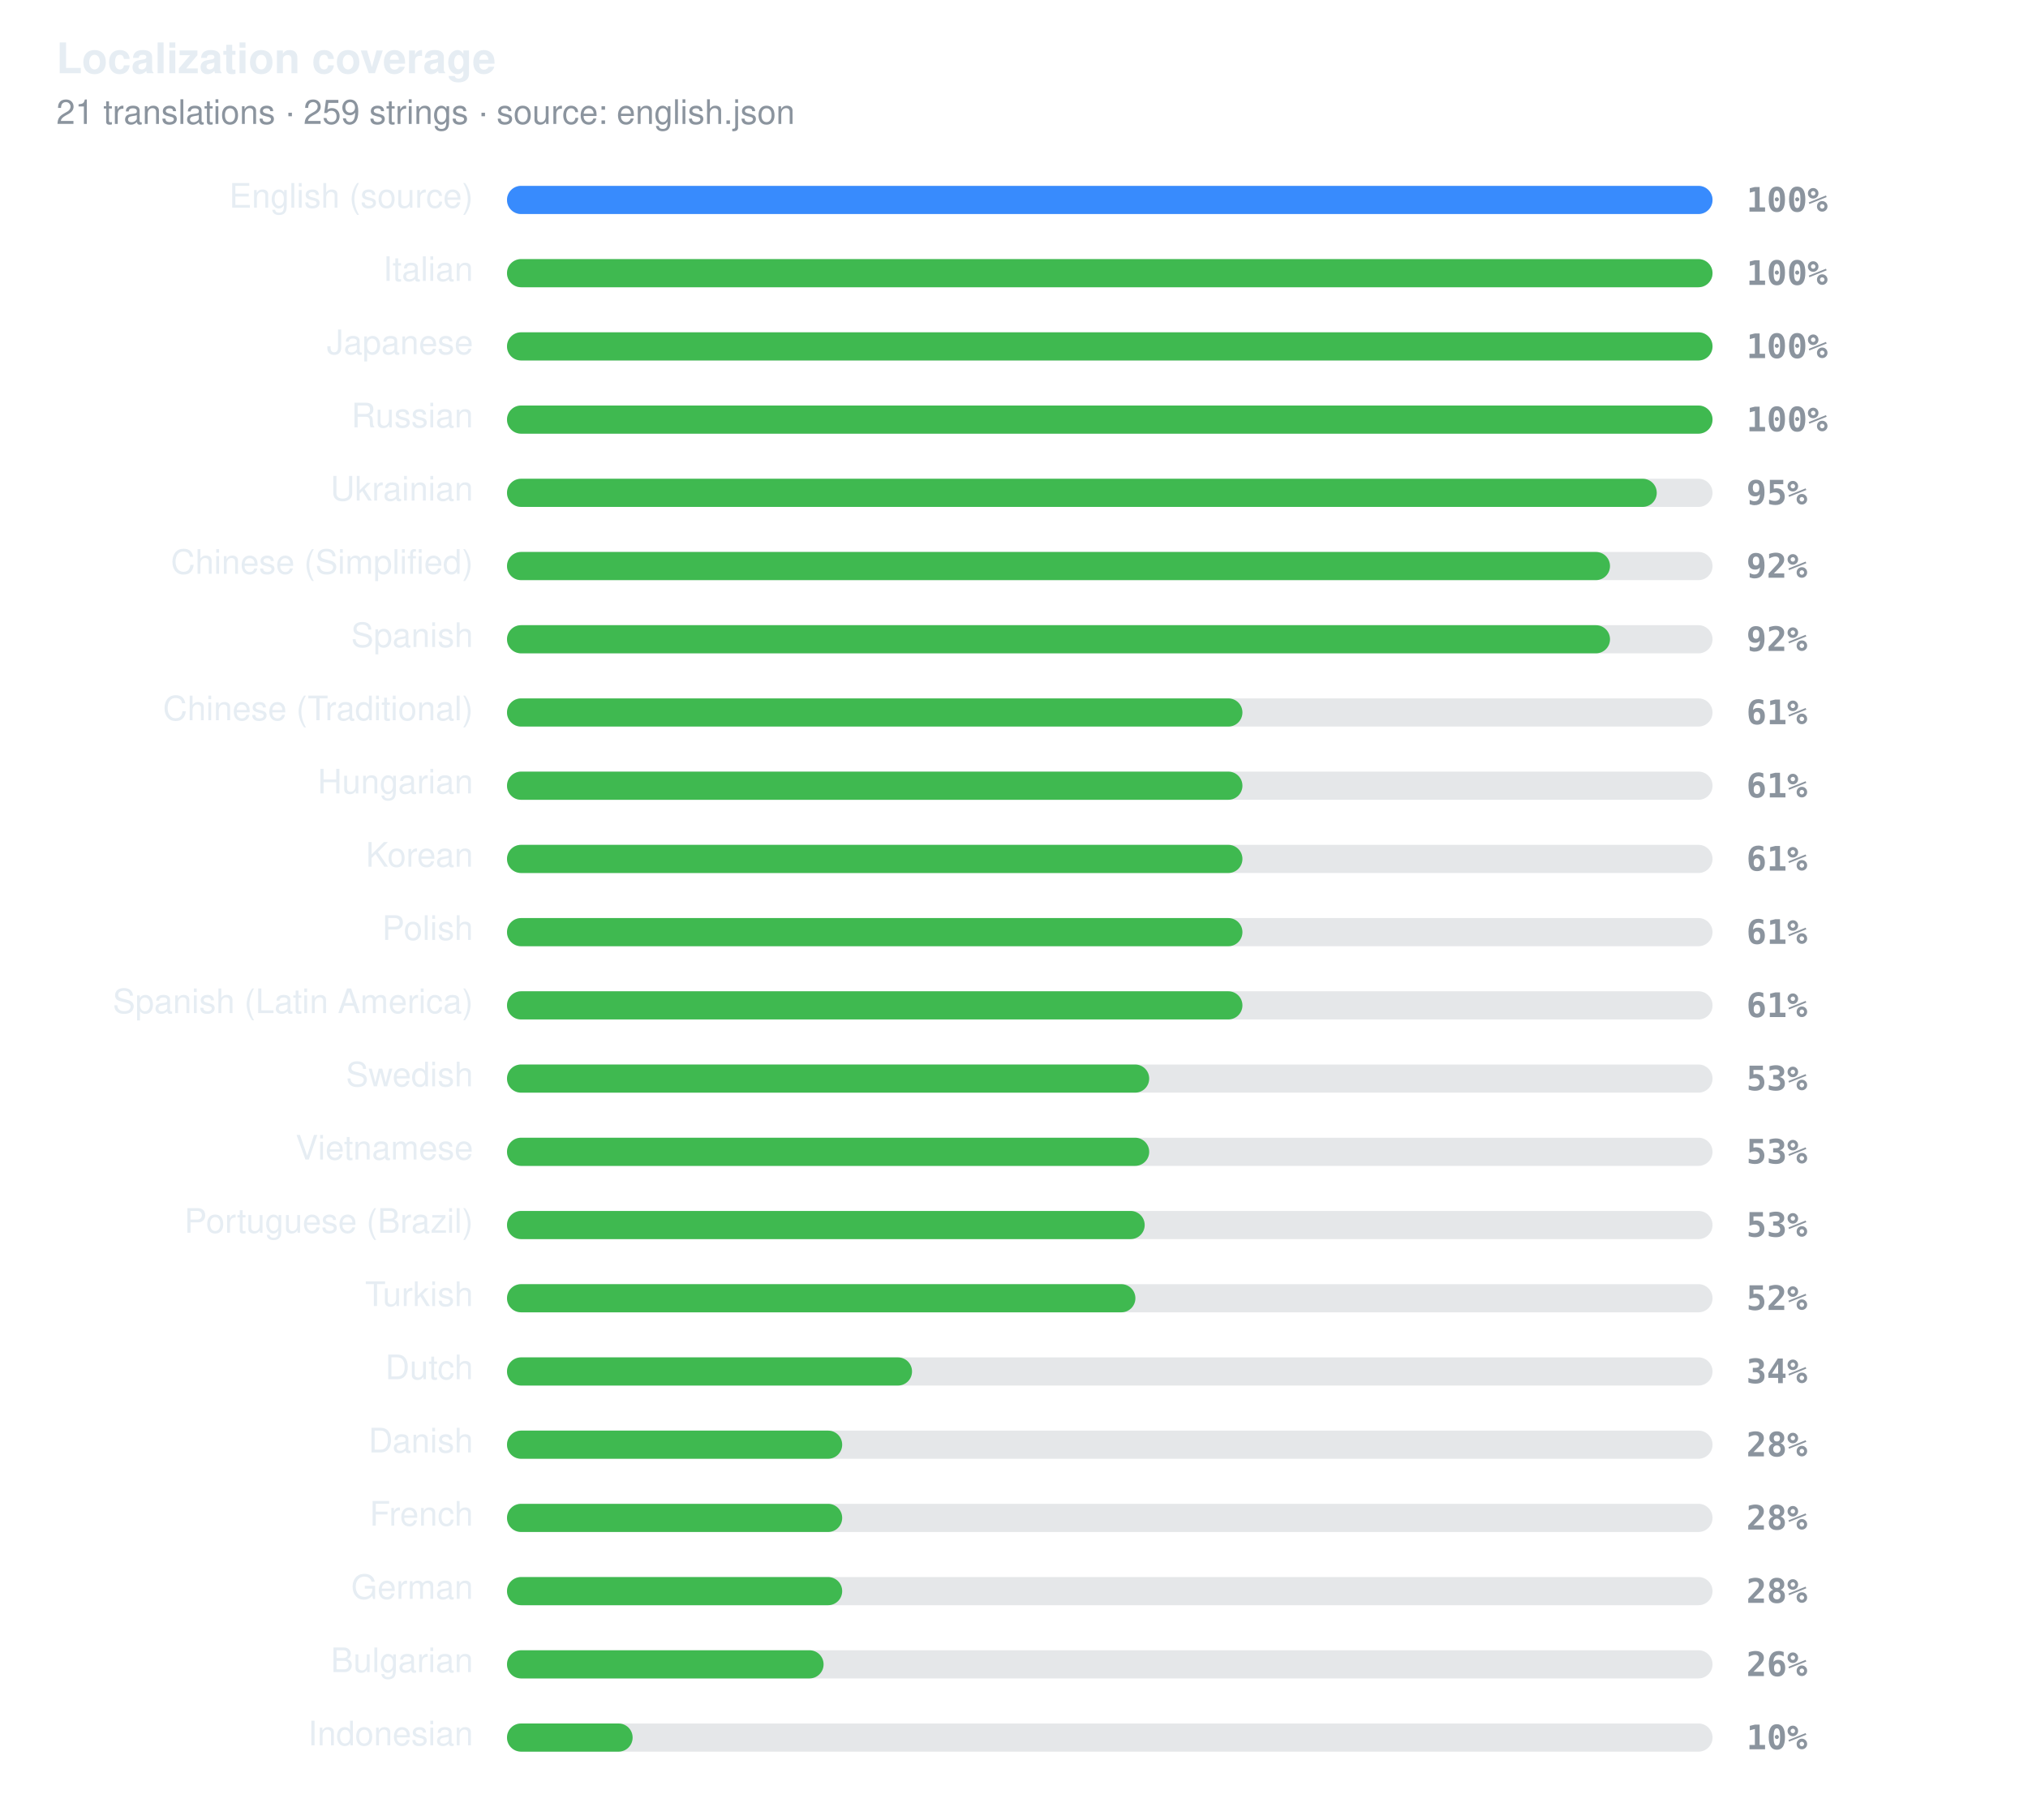
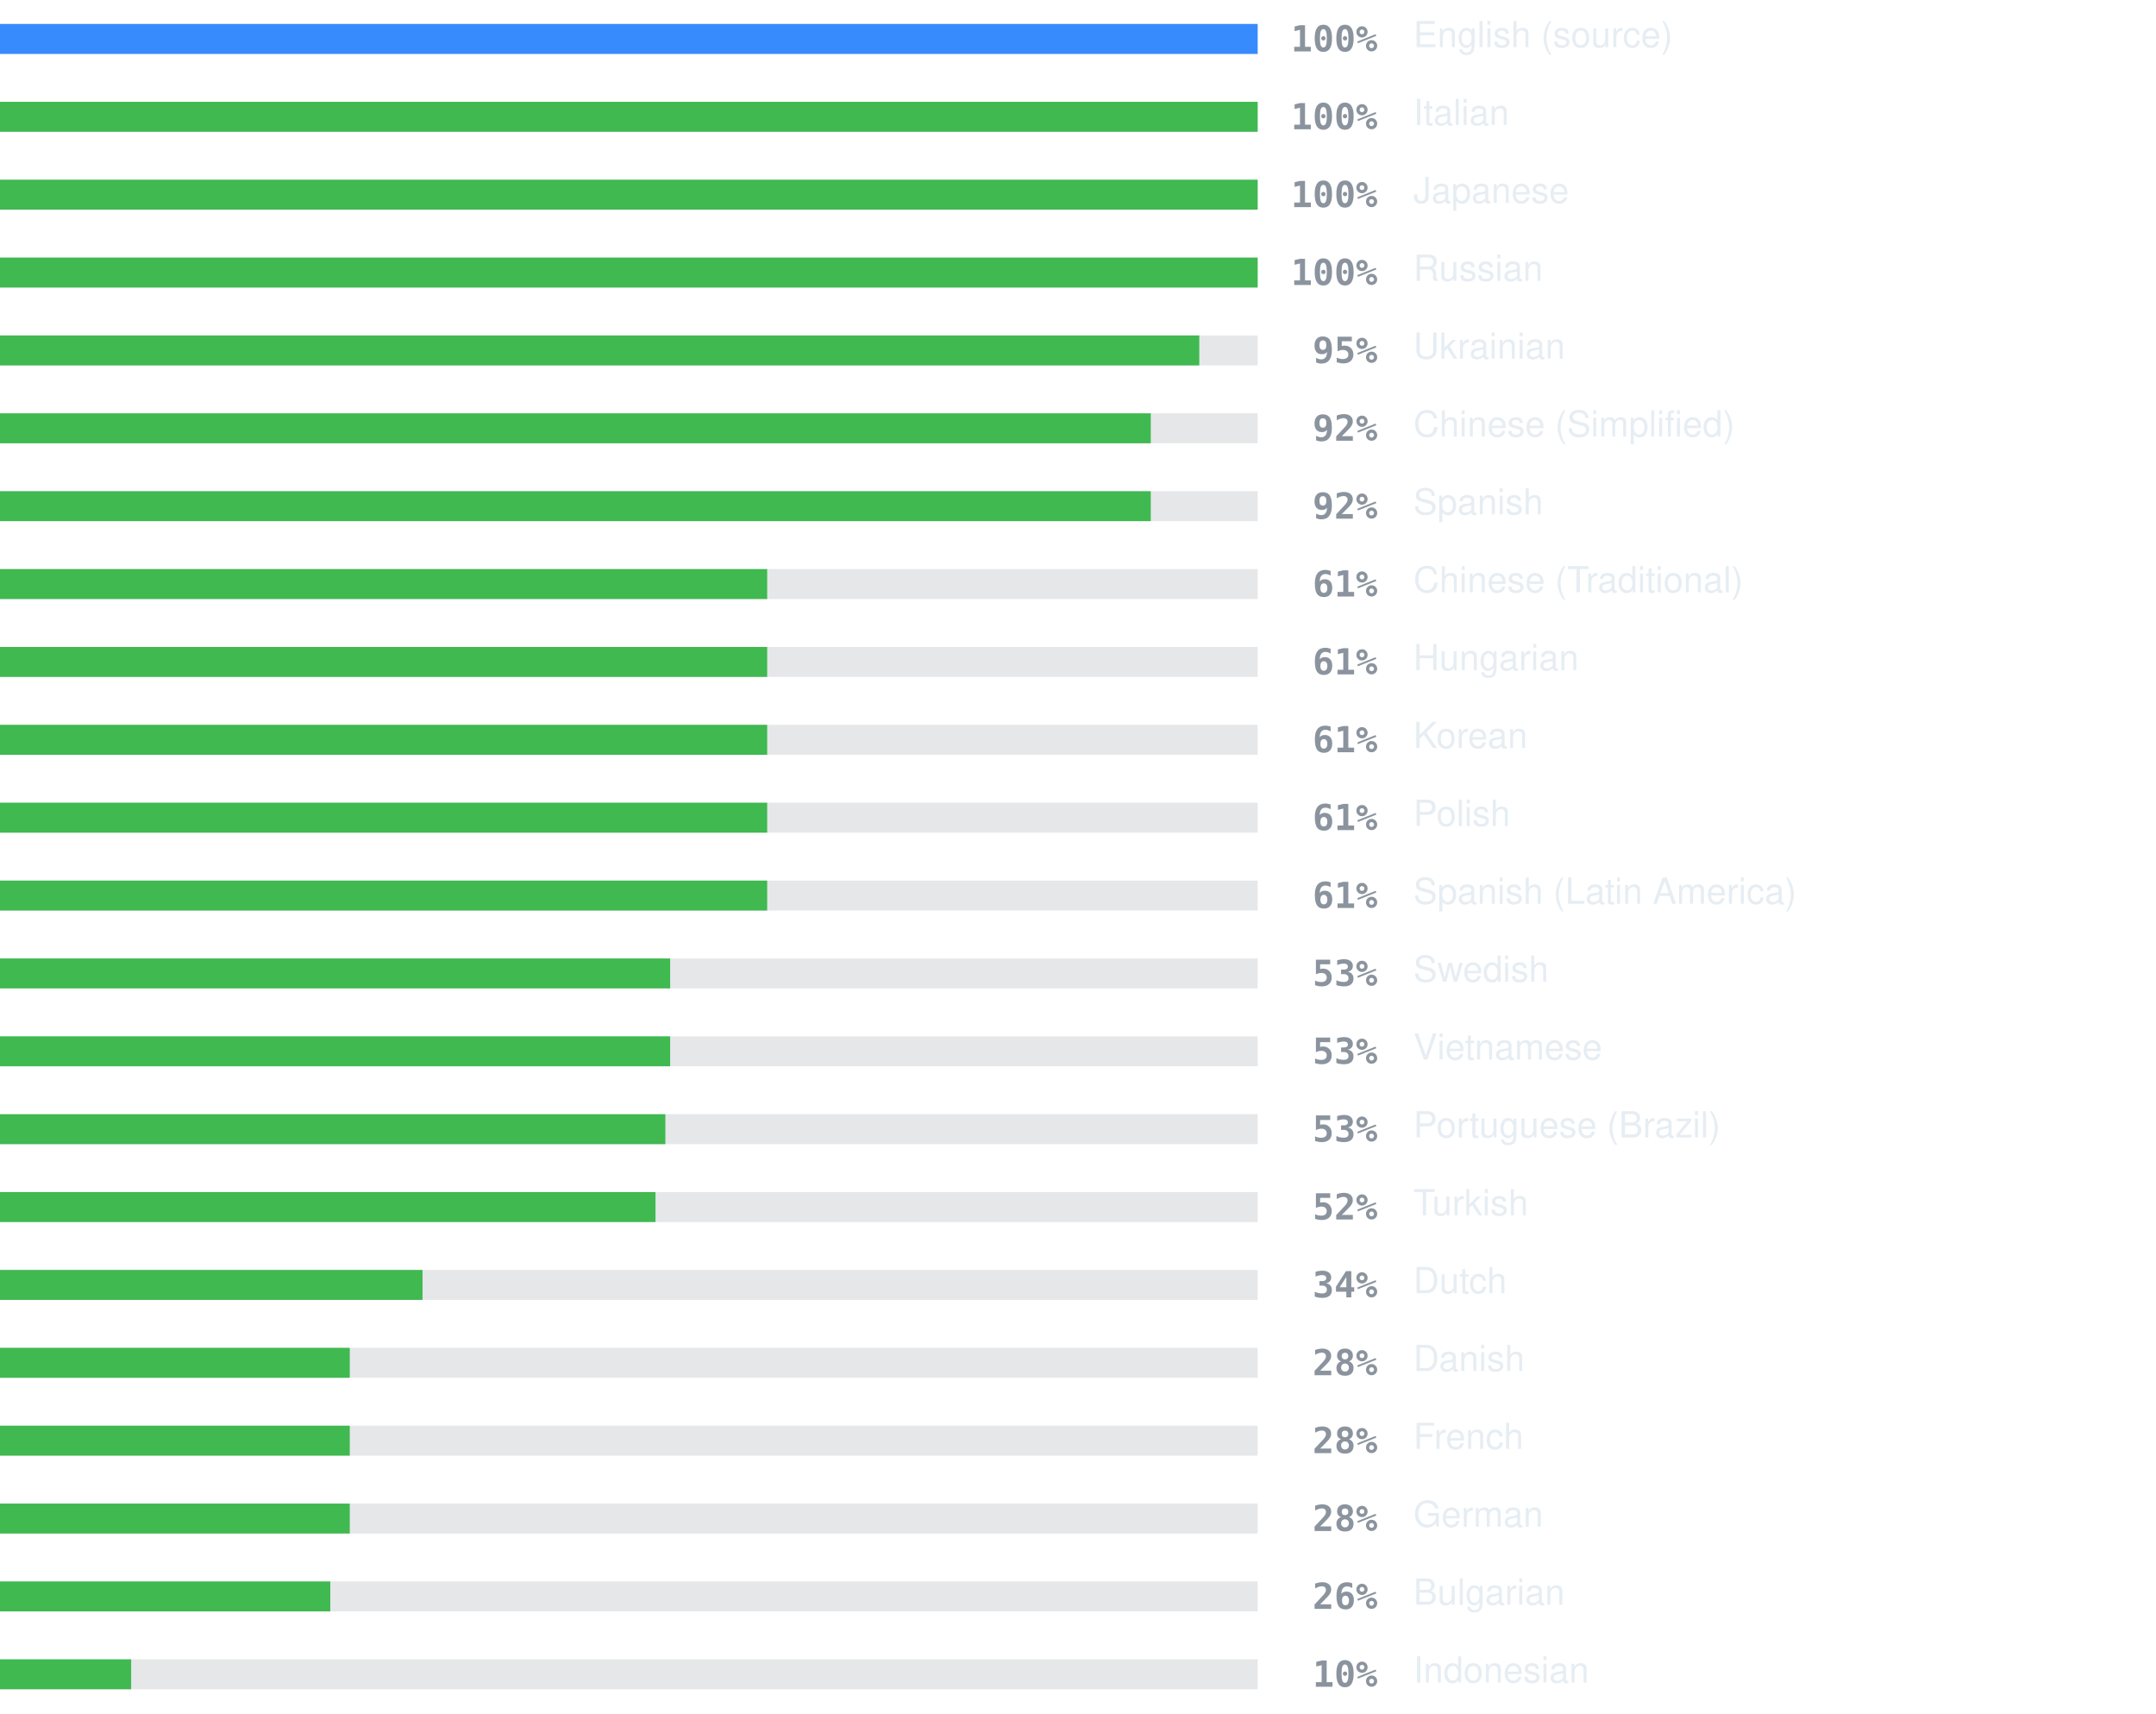
- <svg xmlns="http://www.w3.org/2000/svg" width="720" height="646" viewBox="0 0 720 646" role="img" aria-label="Localization coverage: 21 translations against 259 strings">
-   <text x="20" y="26" font-family="-apple-system, BlinkMacSystemFont, 'Segoe UI', Helvetica, Arial, sans-serif" font-size="15" font-weight="600" fill="#e6edf3">Localization coverage</text>
-   <text x="20" y="44" font-family="-apple-system, BlinkMacSystemFont, 'Segoe UI', Helvetica, Arial, sans-serif" font-size="12" fill="#8b949e">21 translations · 259 strings · source: english.json</text>
-   <text x="168" y="71" text-anchor="end" dominant-baseline="central" font-family="-apple-system, BlinkMacSystemFont, 'Segoe UI', Helvetica, Arial, sans-serif" font-size="12" fill="#e6edf3">English (source)</text>
-   <rect x="180" y="66" width="428" height="10" rx="5" fill="#8b949e" fill-opacity="0.22" />
-   <rect x="180" y="66" width="428.0" height="10" rx="5" fill="#388bfd" />
-   <text x="620" y="71" dominant-baseline="central" font-family="ui-monospace, SFMono-Regular, Menlo, Consolas, monospace" font-size="12" font-weight="600" fill="#8b949e">100%</text>
-   <text x="168" y="97" text-anchor="end" dominant-baseline="central" font-family="-apple-system, BlinkMacSystemFont, 'Segoe UI', Helvetica, Arial, sans-serif" font-size="12" fill="#e6edf3">Italian</text>
-   <rect x="180" y="92" width="428" height="10" rx="5" fill="#8b949e" fill-opacity="0.22" />
-   <rect x="180" y="92" width="428.0" height="10" rx="5" fill="#3fb950" />
-   <text x="620" y="97" dominant-baseline="central" font-family="ui-monospace, SFMono-Regular, Menlo, Consolas, monospace" font-size="12" font-weight="600" fill="#8b949e">100%</text>
-   <text x="168" y="123" text-anchor="end" dominant-baseline="central" font-family="-apple-system, BlinkMacSystemFont, 'Segoe UI', Helvetica, Arial, sans-serif" font-size="12" fill="#e6edf3">Japanese</text>
-   <rect x="180" y="118" width="428" height="10" rx="5" fill="#8b949e" fill-opacity="0.22" />
-   <rect x="180" y="118" width="428.0" height="10" rx="5" fill="#3fb950" />
-   <text x="620" y="123" dominant-baseline="central" font-family="ui-monospace, SFMono-Regular, Menlo, Consolas, monospace" font-size="12" font-weight="600" fill="#8b949e">100%</text>
-   <text x="168" y="149" text-anchor="end" dominant-baseline="central" font-family="-apple-system, BlinkMacSystemFont, 'Segoe UI', Helvetica, Arial, sans-serif" font-size="12" fill="#e6edf3">Russian</text>
-   <rect x="180" y="144" width="428" height="10" rx="5" fill="#8b949e" fill-opacity="0.22" />
-   <rect x="180" y="144" width="428.0" height="10" rx="5" fill="#3fb950" />
-   <text x="620" y="149" dominant-baseline="central" font-family="ui-monospace, SFMono-Regular, Menlo, Consolas, monospace" font-size="12" font-weight="600" fill="#8b949e">100%</text>
-   <text x="168" y="175" text-anchor="end" dominant-baseline="central" font-family="-apple-system, BlinkMacSystemFont, 'Segoe UI', Helvetica, Arial, sans-serif" font-size="12" fill="#e6edf3">Ukrainian</text>
-   <rect x="180" y="170" width="428" height="10" rx="5" fill="#8b949e" fill-opacity="0.22" />
-   <rect x="180" y="170" width="408.2" height="10" rx="5" fill="#3fb950" />
-   <text x="620" y="175" dominant-baseline="central" font-family="ui-monospace, SFMono-Regular, Menlo, Consolas, monospace" font-size="12" font-weight="600" fill="#8b949e">95%</text>
-   <text x="168" y="201" text-anchor="end" dominant-baseline="central" font-family="-apple-system, BlinkMacSystemFont, 'Segoe UI', Helvetica, Arial, sans-serif" font-size="12" fill="#e6edf3">Chinese (Simplified)</text>
-   <rect x="180" y="196" width="428" height="10" rx="5" fill="#8b949e" fill-opacity="0.22" />
-   <rect x="180" y="196" width="391.6" height="10" rx="5" fill="#3fb950" />
-   <text x="620" y="201" dominant-baseline="central" font-family="ui-monospace, SFMono-Regular, Menlo, Consolas, monospace" font-size="12" font-weight="600" fill="#8b949e">92%</text>
-   <text x="168" y="227" text-anchor="end" dominant-baseline="central" font-family="-apple-system, BlinkMacSystemFont, 'Segoe UI', Helvetica, Arial, sans-serif" font-size="12" fill="#e6edf3">Spanish</text>
-   <rect x="180" y="222" width="428" height="10" rx="5" fill="#8b949e" fill-opacity="0.22" />
-   <rect x="180" y="222" width="391.6" height="10" rx="5" fill="#3fb950" />
-   <text x="620" y="227" dominant-baseline="central" font-family="ui-monospace, SFMono-Regular, Menlo, Consolas, monospace" font-size="12" font-weight="600" fill="#8b949e">92%</text>
-   <text x="168" y="253" text-anchor="end" dominant-baseline="central" font-family="-apple-system, BlinkMacSystemFont, 'Segoe UI', Helvetica, Arial, sans-serif" font-size="12" fill="#e6edf3">Chinese (Traditional)</text>
-   <rect x="180" y="248" width="428" height="10" rx="5" fill="#8b949e" fill-opacity="0.22" />
-   <rect x="180" y="248" width="261.1" height="10" rx="5" fill="#3fb950" />
-   <text x="620" y="253" dominant-baseline="central" font-family="ui-monospace, SFMono-Regular, Menlo, Consolas, monospace" font-size="12" font-weight="600" fill="#8b949e">61%</text>
-   <text x="168" y="279" text-anchor="end" dominant-baseline="central" font-family="-apple-system, BlinkMacSystemFont, 'Segoe UI', Helvetica, Arial, sans-serif" font-size="12" fill="#e6edf3">Hungarian</text>
-   <rect x="180" y="274" width="428" height="10" rx="5" fill="#8b949e" fill-opacity="0.22" />
-   <rect x="180" y="274" width="261.1" height="10" rx="5" fill="#3fb950" />
-   <text x="620" y="279" dominant-baseline="central" font-family="ui-monospace, SFMono-Regular, Menlo, Consolas, monospace" font-size="12" font-weight="600" fill="#8b949e">61%</text>
-   <text x="168" y="305" text-anchor="end" dominant-baseline="central" font-family="-apple-system, BlinkMacSystemFont, 'Segoe UI', Helvetica, Arial, sans-serif" font-size="12" fill="#e6edf3">Korean</text>
-   <rect x="180" y="300" width="428" height="10" rx="5" fill="#8b949e" fill-opacity="0.22" />
-   <rect x="180" y="300" width="261.1" height="10" rx="5" fill="#3fb950" />
-   <text x="620" y="305" dominant-baseline="central" font-family="ui-monospace, SFMono-Regular, Menlo, Consolas, monospace" font-size="12" font-weight="600" fill="#8b949e">61%</text>
-   <text x="168" y="331" text-anchor="end" dominant-baseline="central" font-family="-apple-system, BlinkMacSystemFont, 'Segoe UI', Helvetica, Arial, sans-serif" font-size="12" fill="#e6edf3">Polish</text>
-   <rect x="180" y="326" width="428" height="10" rx="5" fill="#8b949e" fill-opacity="0.22" />
-   <rect x="180" y="326" width="261.1" height="10" rx="5" fill="#3fb950" />
-   <text x="620" y="331" dominant-baseline="central" font-family="ui-monospace, SFMono-Regular, Menlo, Consolas, monospace" font-size="12" font-weight="600" fill="#8b949e">61%</text>
-   <text x="168" y="357" text-anchor="end" dominant-baseline="central" font-family="-apple-system, BlinkMacSystemFont, 'Segoe UI', Helvetica, Arial, sans-serif" font-size="12" fill="#e6edf3">Spanish (Latin America)</text>
-   <rect x="180" y="352" width="428" height="10" rx="5" fill="#8b949e" fill-opacity="0.22" />
-   <rect x="180" y="352" width="261.1" height="10" rx="5" fill="#3fb950" />
-   <text x="620" y="357" dominant-baseline="central" font-family="ui-monospace, SFMono-Regular, Menlo, Consolas, monospace" font-size="12" font-weight="600" fill="#8b949e">61%</text>
-   <text x="168" y="383" text-anchor="end" dominant-baseline="central" font-family="-apple-system, BlinkMacSystemFont, 'Segoe UI', Helvetica, Arial, sans-serif" font-size="12" fill="#e6edf3">Swedish</text>
-   <rect x="180" y="378" width="428" height="10" rx="5" fill="#8b949e" fill-opacity="0.22" />
-   <rect x="180" y="378" width="228.0" height="10" rx="5" fill="#3fb950" />
-   <text x="620" y="383" dominant-baseline="central" font-family="ui-monospace, SFMono-Regular, Menlo, Consolas, monospace" font-size="12" font-weight="600" fill="#8b949e">53%</text>
-   <text x="168" y="409" text-anchor="end" dominant-baseline="central" font-family="-apple-system, BlinkMacSystemFont, 'Segoe UI', Helvetica, Arial, sans-serif" font-size="12" fill="#e6edf3">Vietnamese</text>
-   <rect x="180" y="404" width="428" height="10" rx="5" fill="#8b949e" fill-opacity="0.22" />
-   <rect x="180" y="404" width="228.0" height="10" rx="5" fill="#3fb950" />
-   <text x="620" y="409" dominant-baseline="central" font-family="ui-monospace, SFMono-Regular, Menlo, Consolas, monospace" font-size="12" font-weight="600" fill="#8b949e">53%</text>
-   <text x="168" y="435" text-anchor="end" dominant-baseline="central" font-family="-apple-system, BlinkMacSystemFont, 'Segoe UI', Helvetica, Arial, sans-serif" font-size="12" fill="#e6edf3">Portuguese (Brazil)</text>
-   <rect x="180" y="430" width="428" height="10" rx="5" fill="#8b949e" fill-opacity="0.22" />
-   <rect x="180" y="430" width="226.4" height="10" rx="5" fill="#3fb950" />
-   <text x="620" y="435" dominant-baseline="central" font-family="ui-monospace, SFMono-Regular, Menlo, Consolas, monospace" font-size="12" font-weight="600" fill="#8b949e">53%</text>
-   <text x="168" y="461" text-anchor="end" dominant-baseline="central" font-family="-apple-system, BlinkMacSystemFont, 'Segoe UI', Helvetica, Arial, sans-serif" font-size="12" fill="#e6edf3">Turkish</text>
-   <rect x="180" y="456" width="428" height="10" rx="5" fill="#8b949e" fill-opacity="0.22" />
-   <rect x="180" y="456" width="223.1" height="10" rx="5" fill="#3fb950" />
-   <text x="620" y="461" dominant-baseline="central" font-family="ui-monospace, SFMono-Regular, Menlo, Consolas, monospace" font-size="12" font-weight="600" fill="#8b949e">52%</text>
-   <text x="168" y="487" text-anchor="end" dominant-baseline="central" font-family="-apple-system, BlinkMacSystemFont, 'Segoe UI', Helvetica, Arial, sans-serif" font-size="12" fill="#e6edf3">Dutch</text>
-   <rect x="180" y="482" width="428" height="10" rx="5" fill="#8b949e" fill-opacity="0.22" />
-   <rect x="180" y="482" width="143.8" height="10" rx="5" fill="#3fb950" />
-   <text x="620" y="487" dominant-baseline="central" font-family="ui-monospace, SFMono-Regular, Menlo, Consolas, monospace" font-size="12" font-weight="600" fill="#8b949e">34%</text>
-   <text x="168" y="513" text-anchor="end" dominant-baseline="central" font-family="-apple-system, BlinkMacSystemFont, 'Segoe UI', Helvetica, Arial, sans-serif" font-size="12" fill="#e6edf3">Danish</text>
-   <rect x="180" y="508" width="428" height="10" rx="5" fill="#8b949e" fill-opacity="0.22" />
-   <rect x="180" y="508" width="119.0" height="10" rx="5" fill="#3fb950" />
-   <text x="620" y="513" dominant-baseline="central" font-family="ui-monospace, SFMono-Regular, Menlo, Consolas, monospace" font-size="12" font-weight="600" fill="#8b949e">28%</text>
-   <text x="168" y="539" text-anchor="end" dominant-baseline="central" font-family="-apple-system, BlinkMacSystemFont, 'Segoe UI', Helvetica, Arial, sans-serif" font-size="12" fill="#e6edf3">French</text>
-   <rect x="180" y="534" width="428" height="10" rx="5" fill="#8b949e" fill-opacity="0.22" />
-   <rect x="180" y="534" width="119.0" height="10" rx="5" fill="#3fb950" />
-   <text x="620" y="539" dominant-baseline="central" font-family="ui-monospace, SFMono-Regular, Menlo, Consolas, monospace" font-size="12" font-weight="600" fill="#8b949e">28%</text>
-   <text x="168" y="565" text-anchor="end" dominant-baseline="central" font-family="-apple-system, BlinkMacSystemFont, 'Segoe UI', Helvetica, Arial, sans-serif" font-size="12" fill="#e6edf3">German</text>
-   <rect x="180" y="560" width="428" height="10" rx="5" fill="#8b949e" fill-opacity="0.22" />
-   <rect x="180" y="560" width="119.0" height="10" rx="5" fill="#3fb950" />
-   <text x="620" y="565" dominant-baseline="central" font-family="ui-monospace, SFMono-Regular, Menlo, Consolas, monospace" font-size="12" font-weight="600" fill="#8b949e">28%</text>
-   <text x="168" y="591" text-anchor="end" dominant-baseline="central" font-family="-apple-system, BlinkMacSystemFont, 'Segoe UI', Helvetica, Arial, sans-serif" font-size="12" fill="#e6edf3">Bulgarian</text>
-   <rect x="180" y="586" width="428" height="10" rx="5" fill="#8b949e" fill-opacity="0.22" />
-   <rect x="180" y="586" width="112.4" height="10" rx="5" fill="#3fb950" />
-   <text x="620" y="591" dominant-baseline="central" font-family="ui-monospace, SFMono-Regular, Menlo, Consolas, monospace" font-size="12" font-weight="600" fill="#8b949e">26%</text>
-   <text x="168" y="617" text-anchor="end" dominant-baseline="central" font-family="-apple-system, BlinkMacSystemFont, 'Segoe UI', Helvetica, Arial, sans-serif" font-size="12" fill="#e6edf3">Indonesian</text>
-   <rect x="180" y="612" width="428" height="10" rx="5" fill="#8b949e" fill-opacity="0.22" />
-   <rect x="180" y="612" width="44.6" height="10" rx="5" fill="#3fb950" />
-   <text x="620" y="617" dominant-baseline="central" font-family="ui-monospace, SFMono-Regular, Menlo, Consolas, monospace" font-size="12" font-weight="600" fill="#8b949e">10%</text>
+ <svg xmlns="http://www.w3.org/2000/svg" width="720" height="572" viewBox="0 0 720 572" role="img" aria-label="Localization coverage">
+   <rect x="0" y="8" width="420" height="10" fill="#8b949e" fill-opacity="0.22" />
+   <rect x="0" y="8" width="420.0" height="10" fill="#388bfd" />
+   <text x="460" y="13" text-anchor="end" dominant-baseline="central" font-family="ui-monospace, SFMono-Regular, Menlo, Consolas, monospace" font-size="12" font-weight="600" fill="#8b949e">100%</text>
+   <text x="472" y="13" dominant-baseline="central" font-family="-apple-system, BlinkMacSystemFont, 'Segoe UI', Helvetica, Arial, sans-serif" font-size="12" fill="#e6edf3">English (source)</text>
+   <rect x="0" y="34" width="420" height="10" fill="#8b949e" fill-opacity="0.22" />
+   <rect x="0" y="34" width="420.0" height="10" fill="#3fb950" />
+   <text x="460" y="39" text-anchor="end" dominant-baseline="central" font-family="ui-monospace, SFMono-Regular, Menlo, Consolas, monospace" font-size="12" font-weight="600" fill="#8b949e">100%</text>
+   <text x="472" y="39" dominant-baseline="central" font-family="-apple-system, BlinkMacSystemFont, 'Segoe UI', Helvetica, Arial, sans-serif" font-size="12" fill="#e6edf3">Italian</text>
+   <rect x="0" y="60" width="420" height="10" fill="#8b949e" fill-opacity="0.22" />
+   <rect x="0" y="60" width="420.0" height="10" fill="#3fb950" />
+   <text x="460" y="65" text-anchor="end" dominant-baseline="central" font-family="ui-monospace, SFMono-Regular, Menlo, Consolas, monospace" font-size="12" font-weight="600" fill="#8b949e">100%</text>
+   <text x="472" y="65" dominant-baseline="central" font-family="-apple-system, BlinkMacSystemFont, 'Segoe UI', Helvetica, Arial, sans-serif" font-size="12" fill="#e6edf3">Japanese</text>
+   <rect x="0" y="86" width="420" height="10" fill="#8b949e" fill-opacity="0.22" />
+   <rect x="0" y="86" width="420.0" height="10" fill="#3fb950" />
+   <text x="460" y="91" text-anchor="end" dominant-baseline="central" font-family="ui-monospace, SFMono-Regular, Menlo, Consolas, monospace" font-size="12" font-weight="600" fill="#8b949e">100%</text>
+   <text x="472" y="91" dominant-baseline="central" font-family="-apple-system, BlinkMacSystemFont, 'Segoe UI', Helvetica, Arial, sans-serif" font-size="12" fill="#e6edf3">Russian</text>
+   <rect x="0" y="112" width="420" height="10" fill="#8b949e" fill-opacity="0.22" />
+   <rect x="0" y="112" width="400.5" height="10" fill="#3fb950" />
+   <text x="460" y="117" text-anchor="end" dominant-baseline="central" font-family="ui-monospace, SFMono-Regular, Menlo, Consolas, monospace" font-size="12" font-weight="600" fill="#8b949e">95%</text>
+   <text x="472" y="117" dominant-baseline="central" font-family="-apple-system, BlinkMacSystemFont, 'Segoe UI', Helvetica, Arial, sans-serif" font-size="12" fill="#e6edf3">Ukrainian</text>
+   <rect x="0" y="138" width="420" height="10" fill="#8b949e" fill-opacity="0.22" />
+   <rect x="0" y="138" width="384.3" height="10" fill="#3fb950" />
+   <text x="460" y="143" text-anchor="end" dominant-baseline="central" font-family="ui-monospace, SFMono-Regular, Menlo, Consolas, monospace" font-size="12" font-weight="600" fill="#8b949e">92%</text>
+   <text x="472" y="143" dominant-baseline="central" font-family="-apple-system, BlinkMacSystemFont, 'Segoe UI', Helvetica, Arial, sans-serif" font-size="12" fill="#e6edf3">Chinese (Simplified)</text>
+   <rect x="0" y="164" width="420" height="10" fill="#8b949e" fill-opacity="0.22" />
+   <rect x="0" y="164" width="384.3" height="10" fill="#3fb950" />
+   <text x="460" y="169" text-anchor="end" dominant-baseline="central" font-family="ui-monospace, SFMono-Regular, Menlo, Consolas, monospace" font-size="12" font-weight="600" fill="#8b949e">92%</text>
+   <text x="472" y="169" dominant-baseline="central" font-family="-apple-system, BlinkMacSystemFont, 'Segoe UI', Helvetica, Arial, sans-serif" font-size="12" fill="#e6edf3">Spanish</text>
+   <rect x="0" y="190" width="420" height="10" fill="#8b949e" fill-opacity="0.22" />
+   <rect x="0" y="190" width="256.2" height="10" fill="#3fb950" />
+   <text x="460" y="195" text-anchor="end" dominant-baseline="central" font-family="ui-monospace, SFMono-Regular, Menlo, Consolas, monospace" font-size="12" font-weight="600" fill="#8b949e">61%</text>
+   <text x="472" y="195" dominant-baseline="central" font-family="-apple-system, BlinkMacSystemFont, 'Segoe UI', Helvetica, Arial, sans-serif" font-size="12" fill="#e6edf3">Chinese (Traditional)</text>
+   <rect x="0" y="216" width="420" height="10" fill="#8b949e" fill-opacity="0.22" />
+   <rect x="0" y="216" width="256.2" height="10" fill="#3fb950" />
+   <text x="460" y="221" text-anchor="end" dominant-baseline="central" font-family="ui-monospace, SFMono-Regular, Menlo, Consolas, monospace" font-size="12" font-weight="600" fill="#8b949e">61%</text>
+   <text x="472" y="221" dominant-baseline="central" font-family="-apple-system, BlinkMacSystemFont, 'Segoe UI', Helvetica, Arial, sans-serif" font-size="12" fill="#e6edf3">Hungarian</text>
+   <rect x="0" y="242" width="420" height="10" fill="#8b949e" fill-opacity="0.22" />
+   <rect x="0" y="242" width="256.2" height="10" fill="#3fb950" />
+   <text x="460" y="247" text-anchor="end" dominant-baseline="central" font-family="ui-monospace, SFMono-Regular, Menlo, Consolas, monospace" font-size="12" font-weight="600" fill="#8b949e">61%</text>
+   <text x="472" y="247" dominant-baseline="central" font-family="-apple-system, BlinkMacSystemFont, 'Segoe UI', Helvetica, Arial, sans-serif" font-size="12" fill="#e6edf3">Korean</text>
+   <rect x="0" y="268" width="420" height="10" fill="#8b949e" fill-opacity="0.22" />
+   <rect x="0" y="268" width="256.2" height="10" fill="#3fb950" />
+   <text x="460" y="273" text-anchor="end" dominant-baseline="central" font-family="ui-monospace, SFMono-Regular, Menlo, Consolas, monospace" font-size="12" font-weight="600" fill="#8b949e">61%</text>
+   <text x="472" y="273" dominant-baseline="central" font-family="-apple-system, BlinkMacSystemFont, 'Segoe UI', Helvetica, Arial, sans-serif" font-size="12" fill="#e6edf3">Polish</text>
+   <rect x="0" y="294" width="420" height="10" fill="#8b949e" fill-opacity="0.22" />
+   <rect x="0" y="294" width="256.2" height="10" fill="#3fb950" />
+   <text x="460" y="299" text-anchor="end" dominant-baseline="central" font-family="ui-monospace, SFMono-Regular, Menlo, Consolas, monospace" font-size="12" font-weight="600" fill="#8b949e">61%</text>
+   <text x="472" y="299" dominant-baseline="central" font-family="-apple-system, BlinkMacSystemFont, 'Segoe UI', Helvetica, Arial, sans-serif" font-size="12" fill="#e6edf3">Spanish (Latin America)</text>
+   <rect x="0" y="320" width="420" height="10" fill="#8b949e" fill-opacity="0.22" />
+   <rect x="0" y="320" width="223.8" height="10" fill="#3fb950" />
+   <text x="460" y="325" text-anchor="end" dominant-baseline="central" font-family="ui-monospace, SFMono-Regular, Menlo, Consolas, monospace" font-size="12" font-weight="600" fill="#8b949e">53%</text>
+   <text x="472" y="325" dominant-baseline="central" font-family="-apple-system, BlinkMacSystemFont, 'Segoe UI', Helvetica, Arial, sans-serif" font-size="12" fill="#e6edf3">Swedish</text>
+   <rect x="0" y="346" width="420" height="10" fill="#8b949e" fill-opacity="0.22" />
+   <rect x="0" y="346" width="223.8" height="10" fill="#3fb950" />
+   <text x="460" y="351" text-anchor="end" dominant-baseline="central" font-family="ui-monospace, SFMono-Regular, Menlo, Consolas, monospace" font-size="12" font-weight="600" fill="#8b949e">53%</text>
+   <text x="472" y="351" dominant-baseline="central" font-family="-apple-system, BlinkMacSystemFont, 'Segoe UI', Helvetica, Arial, sans-serif" font-size="12" fill="#e6edf3">Vietnamese</text>
+   <rect x="0" y="372" width="420" height="10" fill="#8b949e" fill-opacity="0.22" />
+   <rect x="0" y="372" width="222.2" height="10" fill="#3fb950" />
+   <text x="460" y="377" text-anchor="end" dominant-baseline="central" font-family="ui-monospace, SFMono-Regular, Menlo, Consolas, monospace" font-size="12" font-weight="600" fill="#8b949e">53%</text>
+   <text x="472" y="377" dominant-baseline="central" font-family="-apple-system, BlinkMacSystemFont, 'Segoe UI', Helvetica, Arial, sans-serif" font-size="12" fill="#e6edf3">Portuguese (Brazil)</text>
+   <rect x="0" y="398" width="420" height="10" fill="#8b949e" fill-opacity="0.22" />
+   <rect x="0" y="398" width="218.9" height="10" fill="#3fb950" />
+   <text x="460" y="403" text-anchor="end" dominant-baseline="central" font-family="ui-monospace, SFMono-Regular, Menlo, Consolas, monospace" font-size="12" font-weight="600" fill="#8b949e">52%</text>
+   <text x="472" y="403" dominant-baseline="central" font-family="-apple-system, BlinkMacSystemFont, 'Segoe UI', Helvetica, Arial, sans-serif" font-size="12" fill="#e6edf3">Turkish</text>
+   <rect x="0" y="424" width="420" height="10" fill="#8b949e" fill-opacity="0.22" />
+   <rect x="0" y="424" width="141.1" height="10" fill="#3fb950" />
+   <text x="460" y="429" text-anchor="end" dominant-baseline="central" font-family="ui-monospace, SFMono-Regular, Menlo, Consolas, monospace" font-size="12" font-weight="600" fill="#8b949e">34%</text>
+   <text x="472" y="429" dominant-baseline="central" font-family="-apple-system, BlinkMacSystemFont, 'Segoe UI', Helvetica, Arial, sans-serif" font-size="12" fill="#e6edf3">Dutch</text>
+   <rect x="0" y="450" width="420" height="10" fill="#8b949e" fill-opacity="0.22" />
+   <rect x="0" y="450" width="116.8" height="10" fill="#3fb950" />
+   <text x="460" y="455" text-anchor="end" dominant-baseline="central" font-family="ui-monospace, SFMono-Regular, Menlo, Consolas, monospace" font-size="12" font-weight="600" fill="#8b949e">28%</text>
+   <text x="472" y="455" dominant-baseline="central" font-family="-apple-system, BlinkMacSystemFont, 'Segoe UI', Helvetica, Arial, sans-serif" font-size="12" fill="#e6edf3">Danish</text>
+   <rect x="0" y="476" width="420" height="10" fill="#8b949e" fill-opacity="0.22" />
+   <rect x="0" y="476" width="116.8" height="10" fill="#3fb950" />
+   <text x="460" y="481" text-anchor="end" dominant-baseline="central" font-family="ui-monospace, SFMono-Regular, Menlo, Consolas, monospace" font-size="12" font-weight="600" fill="#8b949e">28%</text>
+   <text x="472" y="481" dominant-baseline="central" font-family="-apple-system, BlinkMacSystemFont, 'Segoe UI', Helvetica, Arial, sans-serif" font-size="12" fill="#e6edf3">French</text>
+   <rect x="0" y="502" width="420" height="10" fill="#8b949e" fill-opacity="0.22" />
+   <rect x="0" y="502" width="116.8" height="10" fill="#3fb950" />
+   <text x="460" y="507" text-anchor="end" dominant-baseline="central" font-family="ui-monospace, SFMono-Regular, Menlo, Consolas, monospace" font-size="12" font-weight="600" fill="#8b949e">28%</text>
+   <text x="472" y="507" dominant-baseline="central" font-family="-apple-system, BlinkMacSystemFont, 'Segoe UI', Helvetica, Arial, sans-serif" font-size="12" fill="#e6edf3">German</text>
+   <rect x="0" y="528" width="420" height="10" fill="#8b949e" fill-opacity="0.22" />
+   <rect x="0" y="528" width="110.3" height="10" fill="#3fb950" />
+   <text x="460" y="533" text-anchor="end" dominant-baseline="central" font-family="ui-monospace, SFMono-Regular, Menlo, Consolas, monospace" font-size="12" font-weight="600" fill="#8b949e">26%</text>
+   <text x="472" y="533" dominant-baseline="central" font-family="-apple-system, BlinkMacSystemFont, 'Segoe UI', Helvetica, Arial, sans-serif" font-size="12" fill="#e6edf3">Bulgarian</text>
+   <rect x="0" y="554" width="420" height="10" fill="#8b949e" fill-opacity="0.22" />
+   <rect x="0" y="554" width="43.8" height="10" fill="#3fb950" />
+   <text x="460" y="559" text-anchor="end" dominant-baseline="central" font-family="ui-monospace, SFMono-Regular, Menlo, Consolas, monospace" font-size="12" font-weight="600" fill="#8b949e">10%</text>
+   <text x="472" y="559" dominant-baseline="central" font-family="-apple-system, BlinkMacSystemFont, 'Segoe UI', Helvetica, Arial, sans-serif" font-size="12" fill="#e6edf3">Indonesian</text>
</svg>
